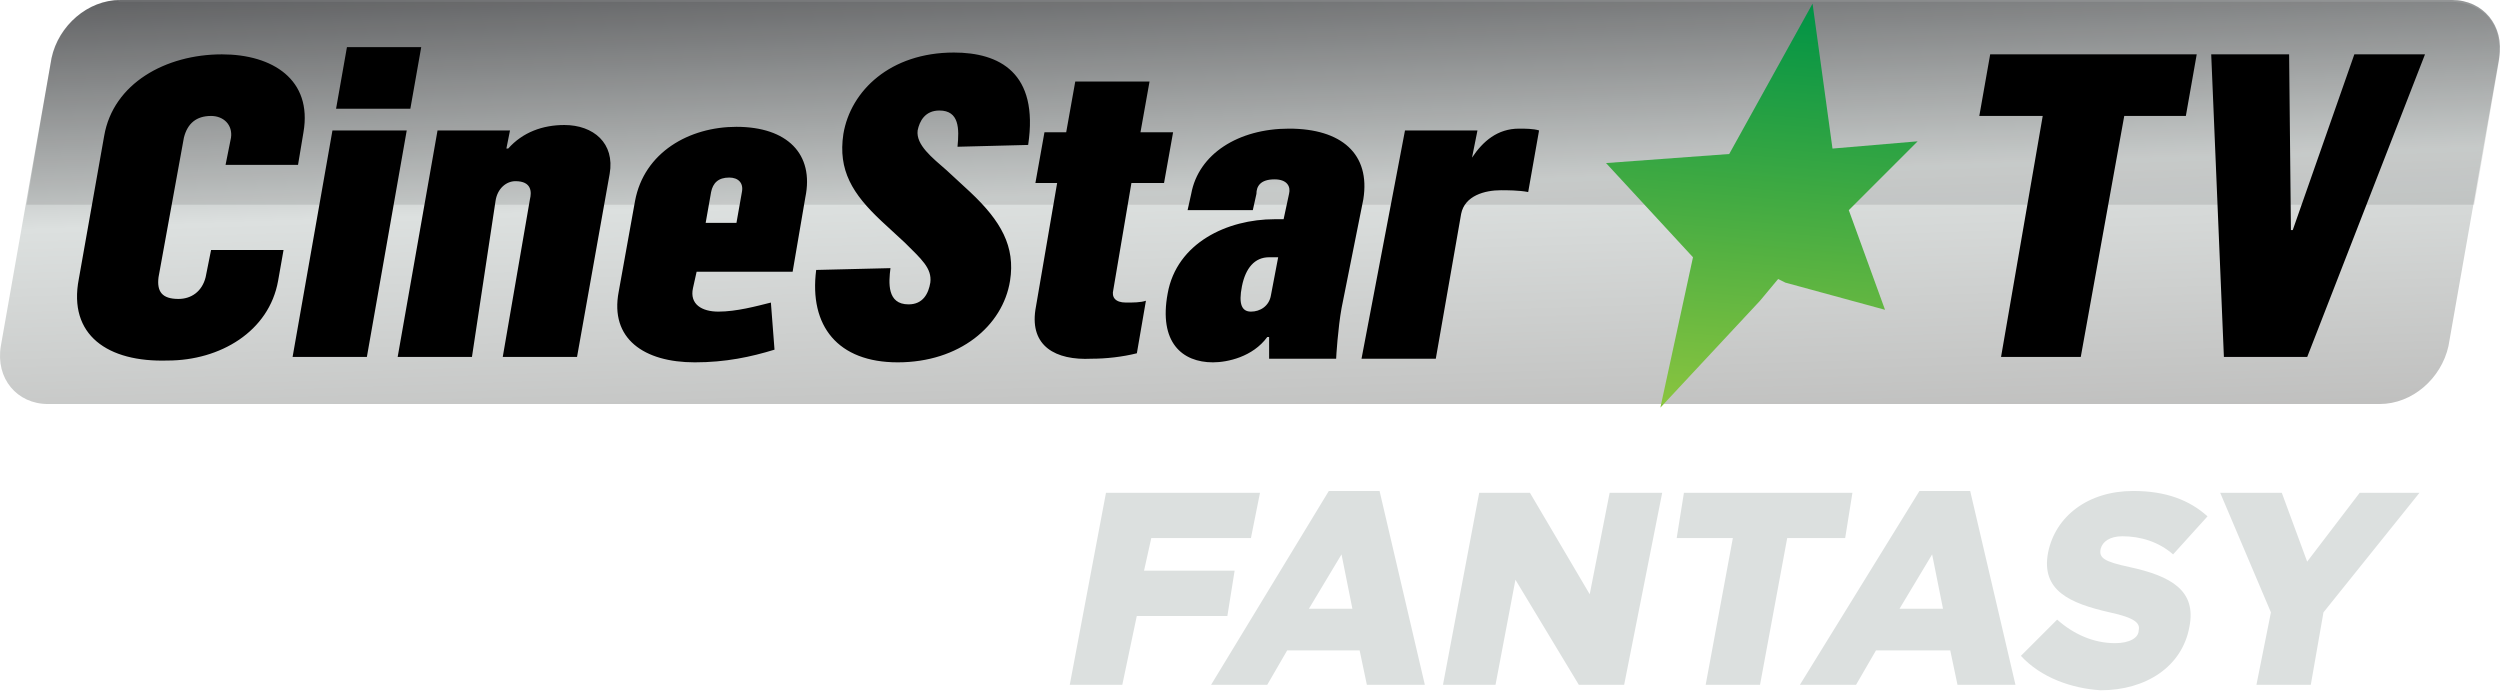
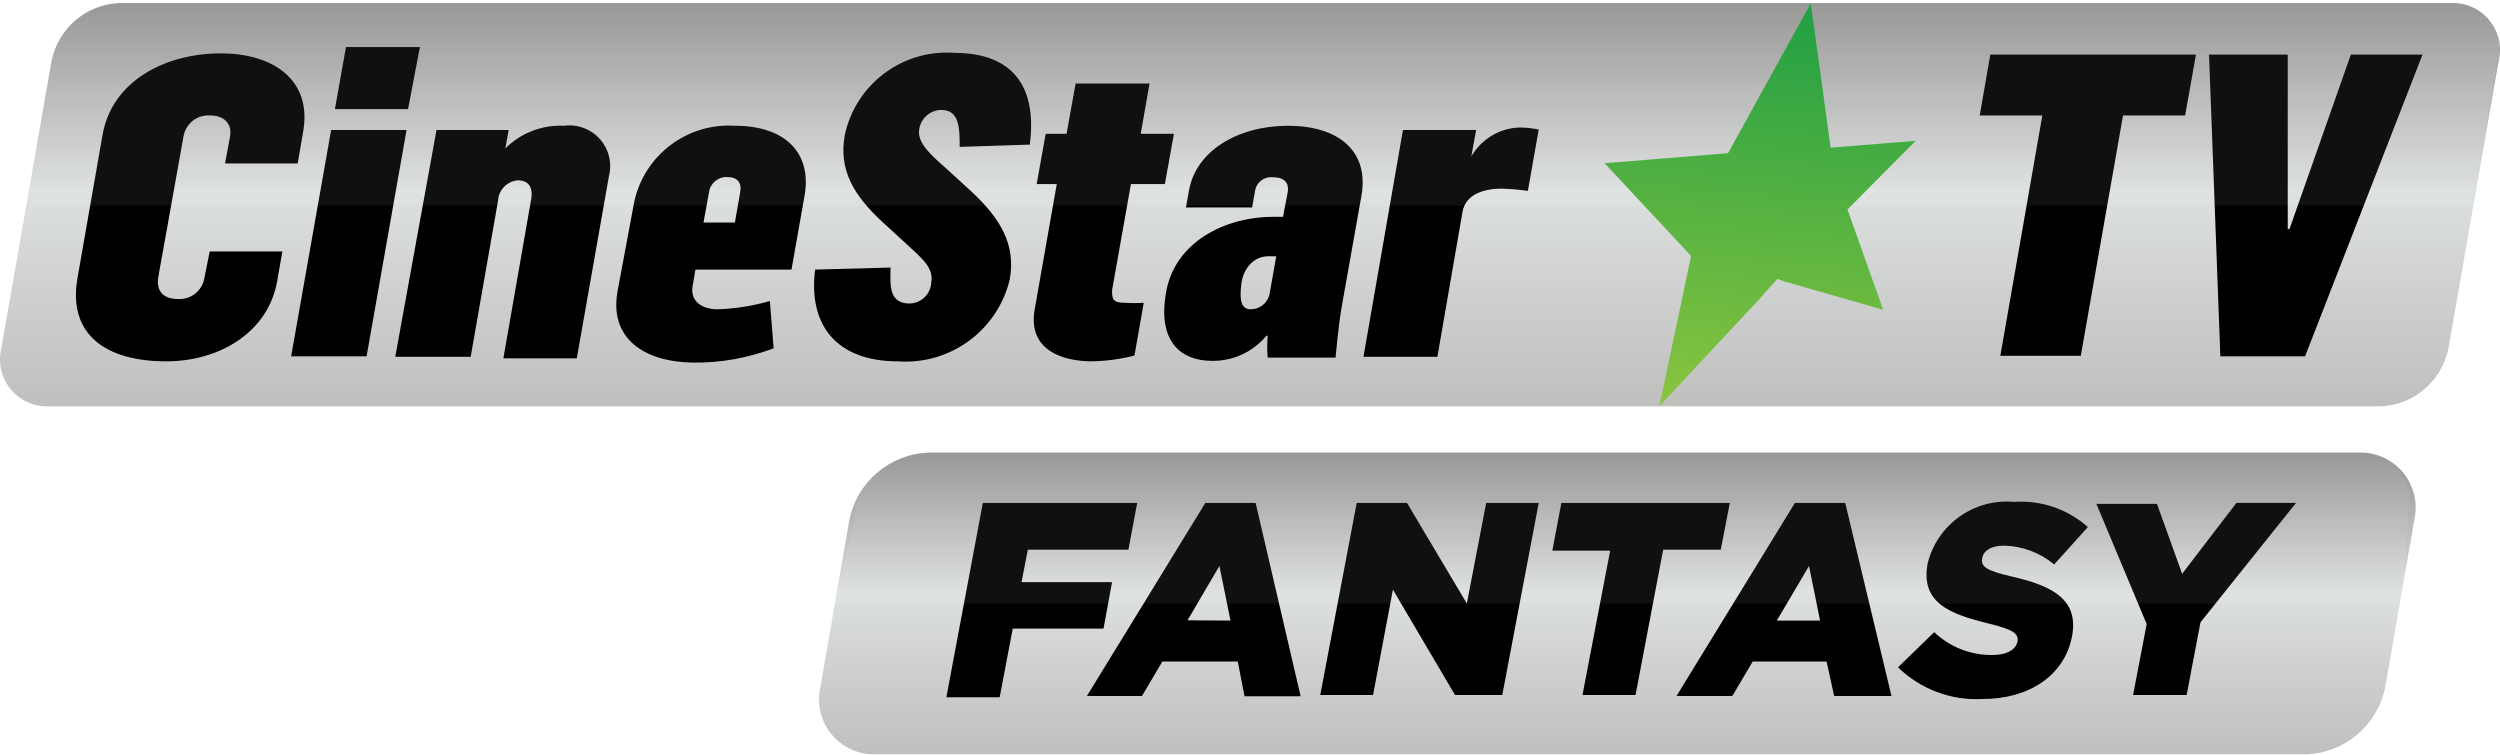
- <svg xmlns="http://www.w3.org/2000/svg" xmlns:xlink="http://www.w3.org/1999/xlink" version="1.1" viewBox="0 0 137.99 38.1">
+ <svg xmlns="http://www.w3.org/2000/svg" xmlns:xlink="http://www.w3.org/1999/xlink" data-name="Layer 2" version="1.1" viewBox="0 0 795.38 240">
  <defs>
-     <path id="v" d="m152.5 77h-118.9c-1.8 0-3.4 1.4-3.8 3.2l-2.8 15.9c-0.3 1.8 0.9 3.2 2.6 3.2h128.7c1.8 0 3.4-1.4 3.8-3.2l2.8-15.9c0.3-1.8-0.9-3.2-2.6-3.2h-9.8z" />
-   </defs>
-   <clipPath id="u">
-     <use width="100%" height="100%" overflow="visible" xlink:href="#v" />
-   </clipPath>
-   <linearGradient id="t" x1="320.02" x2="321.12" y1="335.23" y2="335.23" gradientTransform="matrix(-.84397 -24.168 -24.168 .84397 8468.4 7552.9)" gradientUnits="userSpaceOnUse">
-     <stop stop-color="#BFBFBE" offset="0" />
-     <stop stop-color="#DCE0DF" offset=".534" />
-     <stop stop-color="#6d6e70" offset="1" />
-   </linearGradient>
-   <path transform="translate(-26.954 -77)" d="m26.9 104.1-1-27 139.2-4.9 1 27.1z" clip-path="url(#u)" fill="url(#t)" />
-   <path d="m112.75 6.4h-3.5l0.6-3.4h11.4l-0.6 3.4h-3.4l-2.4 13.3h-4.4zm9.3-3.4h4.3l0.1 9.7h0.1l3.4-9.7h3.9l-6.5 16.7h-4.6zm-117.7 12.4 1.4-7.9c0.5-2.9 3.4-4.5 6.5-4.5 2.8 0 5 1.4 4.5 4.3l-0.3 1.8h-4l0.3-1.5c0.1-0.7-0.4-1.2-1.1-1.2-0.8 0-1.3 0.4-1.5 1.2l-1.4 7.7c-0.1 0.8 0.2 1.2 1.1 1.2 0.7 0 1.3-0.4 1.5-1.2l0.3-1.5h4l-0.3 1.7c-0.5 2.8-3.2 4.4-6.1 4.4-3.3 0.1-5.5-1.4-4.9-4.5m14-8.2h4.1l-2.2 12.5h-4.1zm0.8-4.6h4.1l-0.6 3.4h-4.1zm5 4.6h4l-0.2 1h0.1c0.8-0.9 1.9-1.3 3.1-1.3 1.6 0 2.8 1 2.5 2.7l-1.8 10.1h-4.1l1.5-8.7c0.1-0.4 0.1-1-0.8-1-0.5 0-1 0.4-1.1 1.1l-1.3 8.6h-4.1zm10 8.9 0.9-5c0.5-2.7 3-4.1 5.6-4.1 2.8 0 4.3 1.5 3.8 3.9l-0.7 4.1h-5.3l-0.2 0.9c-0.2 0.9 0.5 1.3 1.4 1.3 1 0 2.1-0.3 2.9-0.5l0.2 2.6c-1.3 0.4-2.7 0.7-4.4 0.7-2.8 0-4.7-1.3-4.2-3.9m6.5-3.8 0.3-1.7c0.1-0.5-0.2-0.8-0.7-0.8-0.6 0-0.9 0.3-1 0.8l-0.3 1.7zm4.4 2.6 4.1-0.1c-0.1 0.8-0.2 2 1 2 0.8 0 1.1-0.6 1.2-1.2 0.1-0.8-0.5-1.3-1.4-2.2l-1.3-1.2c-1.6-1.5-2.4-2.8-2.1-4.8 0.4-2.4 2.6-4.5 6.1-4.5 2.5 0 4.7 1.1 4.1 5.1l-3.9 0.1c0.1-1 0.1-2-1-2-0.8 0-1.1 0.6-1.2 1.1-0.1 0.8 0.8 1.5 1.6 2.2l1.3 1.2c1.7 1.6 2.5 3 2.2 4.9-0.4 2.5-2.8 4.5-6.2 4.5-3.3 0-4.9-2-4.5-5.1m12.1 2.2 1.2-7h-1.2l0.5-2.8h1.2l0.5-2.8h4.1l-0.5 2.8h1.8l-0.5 2.8h-1.8l-1 5.9c-0.1 0.4 0.1 0.7 0.7 0.7 0.4 0 0.8 0 1.1-0.1l-0.5 2.9c-0.8 0.2-1.7 0.3-2.5 0.3-2 0.1-3.4-0.7-3.1-2.7m7.3-0.9c0.5-2.8 3.3-4.1 5.9-4.1h0.5l0.3-1.4c0.1-0.4-0.1-0.8-0.8-0.8-0.8 0-1 0.4-1 0.8l-0.2 0.9h-3.6l0.2-0.9c0.4-2.2 2.6-3.6 5.4-3.6 2.9 0 4.5 1.4 4.1 3.9l-1.2 6c-0.2 1.1-0.3 2.7-0.3 2.8h-3.7v-1.2h-0.1c-0.8 1.1-2.2 1.4-3 1.4-1.7 0-3-1.1-2.5-3.8m5.7 0.1 0.4-2.1h-0.5c-0.8 0-1.3 0.6-1.5 1.6s0 1.4 0.5 1.4 1-0.3 1.1-0.9m7.4-9.1h4l-0.3 1.5c0.6-0.9 1.4-1.6 2.6-1.6 0.3 0 0.8 0 1.1 0.1l-0.6 3.4c-0.5-0.1-1.2-0.1-1.5-0.1-0.9 0-2 0.3-2.2 1.3l-1.4 8h-4.1z" fill="#000" />
-   <path d="m61.046 27.2h8.5l-0.5 2.5h-5.5l-0.4 1.8h5l-0.4 2.5h-5l-0.8 3.8h-2.9zm12.3-0.1h2.8l2.5 10.7h-3.2l-0.4-1.9h-4l-1.1 1.9h-3.1zm1.3 6.5-0.6-3-1.8 3zm7-6.4h2.8l3.3 5.6 1.1-5.6h2.9l-2.1 10.6h-2.5l-3.5-5.8-1.1 5.8h-2.9zm14 2.5h-3.1l0.4-2.5h9.3l-0.4 2.5h-3.2l-1.5 8.1h-3zm10.3-2.6h2.8l2.5 10.7h-3.2l-0.4-1.9h-4.1l-1.1 1.9h-3.1zm1.3 6.5-0.6-3-1.8 3zm4.3 2.6 2-2c0.9 0.8 2 1.3 3.2 1.3 0.8 0 1.3-0.3 1.3-0.7 0.1-0.4-0.2-0.7-1.6-1-2.2-0.5-3.8-1.2-3.4-3.3 0.4-2 2.2-3.4 4.7-3.4 1.8 0 3.1 0.5 4.1 1.4l-1.9 2.1c-0.8-0.7-1.8-1-2.8-1-0.7 0-1.1 0.3-1.2 0.7-0.1 0.5 0.2 0.7 1.6 1 2.3 0.5 3.7 1.3 3.3 3.3-0.4 2.2-2.4 3.5-4.9 3.5-1.6-0.1-3.3-0.7-4.4-1.9m13.8-2.4-2.8-6.6h3.4l1.4 3.8 2.9-3.8h3.3l-5.3 6.6-0.7 4h-3z" fill="#DCE0DF" />
-   <g transform="translate(-26.954 -77)" opacity=".1">
-     <defs>
-       <path id="s" d="m28.4 77h136.6v11.3h-136.6z" />
-     </defs>
-     <clipPath id="r">
-       <use width="100%" height="100%" overflow="visible" xlink:href="#s" />
-     </clipPath>
-     <g clip-path="url(#r)">
-       <defs>
-         <path id="q" d="m33.5 77c-1.7 0-3.4 1.5-3.7 3.2l-1.4 8.2h135.1l1.4-8.1v-0.7c0-1.5-1.1-2.5-2.7-2.5h-128.7z" />
-       </defs>
-       <clipPath id="p">
-         <use width="100%" height="100%" overflow="visible" xlink:href="#q" />
-       </clipPath>
-       <linearGradient id="o" x1="306.33" x2="307.42" y1="369.44" y2="369.44" gradientTransform="matrix(0 -11.206 -11.206 0 4236.6 3519)" gradientUnits="userSpaceOnUse">
-         <stop stop-color="#000" offset="0" />
-         <stop stop-color="#000" offset="1" />
-       </linearGradient>
-       <path d="m28.4 77h136.6v11.3h-136.6z" clip-path="url(#p)" fill="url(#o)" />
-     </g>
-   </g>
-   <g transform="translate(-26.954 -77)">
-     <defs>
-       <path id="n" d="m122.4 85.5-6.8 0.5 4.8 5.2-1.8 8.3 5.5-5.9 1-1.2 0.4 0.2 5.5 1.5-2-5.5 3.8-3.8-4.7 0.4-1.1-8z" />
-     </defs>
-     <clipPath id="m">
-       <use width="100%" height="100%" overflow="visible" xlink:href="#n" />
-     </clipPath>
-     <linearGradient id="l" x1="345.68" x2="346.78" y1="271.66" y2="271.66" gradientTransform="matrix(-1.8128 20.721 20.721 1.8128 -4877 -7578.1)" gradientUnits="userSpaceOnUse">
+     <linearGradient id="a" x1="76.94" x2="76.94" y1="8.76" y2="-.12" gradientUnits="userSpaceOnUse">
+       <stop stop-color="#fff" offset="0" />
+       <stop stop-color="#fff" offset="1" />
+     </linearGradient>
+     <linearGradient id="g" x1="91.1" x2="91.1" y1="32" y2="19.96" gradientTransform="matrix(7.9992 0 0 7.9992 -214.14 -15.984)" gradientUnits="userSpaceOnUse">
+       <stop stop-color="#bfbfbe" offset="0" />
+       <stop stop-color="#dce0df" offset=".53" />
+       <stop stop-color="#92918f" offset="1" />
+     </linearGradient>
+     <linearGradient id="h" x1="97.3" x2="95.43" y1="2" y2="23.42" gradientTransform="matrix(1 0 -.18 1 57.96 0)" gradientUnits="userSpaceOnUse">
      <stop stop-color="#009345" offset="0" />
      <stop stop-color="#8bc53f" offset="1" />
    </linearGradient>
-     <path d="m134.7 77.4-2.1 23.5-18.9-1.6 2-23.6z" clip-path="url(#m)" fill="url(#l)" />
+     <linearGradient id="i" x1="91.33" x2="91.33" y1="24.97" y2="18.39" xlink:href="#a" />
+     <linearGradient id="b" x1="76.48" x2="76.48" y1="18.15" y2="2.11" gradientTransform="matrix(7.9992,0,0,7.9992,-14.497,-15.984)" gradientUnits="userSpaceOnUse">
+       <stop stop-color="#bfbfbe" offset="0" />
+       <stop stop-color="#dce0df" offset=".53" />
+       <stop stop-color="#92918f" offset="1" />
+     </linearGradient>
+     <linearGradient id="c" x1="76.94" x2="76.94" y1="8.76" y2="-.12" gradientUnits="userSpaceOnUse" xlink:href="#a" />
+   </defs>
+   <g transform="translate(-199.64 .00032325)" stroke-width="7.999">
+     <path class="cls-3" d="m979.48 0.975h-741.76a22.958 22.958 0 0 0-21.678 18.398l-15.998 91.51a14.958 14.958 0 0 0 15.118 18.398h741.76a22.958 22.958 0 0 0 21.678-18.398l15.998-91.43a14.958 14.958 0 0 0-15.118-18.478z" fill="url(#b)" />
+   </g>
+   <g transform="translate(-199.64 .00032325)" stroke-width="7.999">
+     <path class="cls-2" d="m849.41 36.731h-19.918l3.36-19.358h65.433l-3.44 19.358h-19.758l-13.439 76.472h-25.597z" />
+     <path class="cls-2" d="m902.45 17.373h25.037v55.514h0.56l19.518-55.514h22.798l-37.356 95.99h-26.957z" />
+     <path class="cls-2" d="m224.28 88.565 7.999-45.755c3.04-16.958 19.758-25.837 37.676-25.837 15.998 0 29.037 7.999 26.157 24.797l-1.76 10.239h-23.118l1.6-8.639c0.72-4.24-2.16-6.639-6.319-6.639a7.999 7.999 0 0 0-8.479 6.639l-7.999 44.555c-0.8 4.399 1.28 7.199 6.159 7.199a7.999 7.999 0 0 0 8.479-6.719l1.68-8.399h23.118l-1.68 9.599c-2.88 15.998-18.158 25.357-35.276 25.357-19.038 0-31.357-8.399-28.237-26.397z" />
+     <path class="cls-2" d="m304.99 41.37h23.997l-12.719 71.992h-23.997zm4.72-26.397h23.518l-3.76 19.758h-23.278z" />
+     <path class="cls-2" d="m338.51 41.37h22.958l-1.04 5.839a24.717 24.717 0 0 1 18.638-7.199 12.959 12.959 0 0 1 14.318 15.998l-10.239 57.994h-23.358l8.879-50.795c0.4-2.48 0-5.839-4.32-5.839a6.879 6.879 0 0 0-6.239 6.399l-8.719 49.755h-23.997z" />
+     <path class="cls-2" d="m396.1 92.725 5.359-28.717a30.797 30.797 0 0 1 31.997-23.997c15.998 0 24.557 8.639 22.158 22.238l-4.16 23.518h-30.557l-0.88 5.04c-0.96 5.199 3.12 7.599 7.999 7.599a67.673 67.673 0 0 0 16.558-2.64l1.2 15.038a69.993 69.993 0 0 1-25.677 4.559c-15.758-0.24-26.637-7.839-23.997-22.638zm37.356-21.918 1.68-9.679c0.56-2.96-0.88-4.8-4.08-4.8a5.599 5.599 0 0 0-5.839 4.8l-1.76 9.679z" />
+     <path class="cls-2" d="m458.97 85.766 23.997-0.64c0 4.399-1.04 11.439 5.999 11.439a7.039 7.039 0 0 0 6.959-6.639c0.8-4.72-2.72-7.519-7.999-12.399l-7.599-6.959c-9.039-8.399-13.919-16.398-11.919-27.597a33.197 33.197 0 0 1 34.876-26.157c14.159 0 26.877 6.399 23.997 29.197l-22.318 0.72c0-5.759 0-11.759-5.839-11.759a7.199 7.199 0 0 0-7.039 6.239c-0.8 4.559 4.8 8.959 8.959 12.719l7.439 6.799c9.599 8.879 14.398 17.198 12.399 28.237a34.076 34.076 0 0 1-35.516 25.997c-19.518 0-28.637-11.439-26.397-29.197z" Googl="true" />
+     <path class="cls-2" d="m528.81 98.564 7.039-39.996h-6.399l2.88-15.998h6.639l2.88-15.998h23.518l-2.8 15.998h10.559l-2.88 15.998h-10.799l-5.999 33.756c0 2.4 0 4 3.76 4a48.475 48.475 0 0 0 6.319 0l-2.96 16.798a59.354 59.354 0 0 1-14.478 1.84c-11.279-0.4-19.198-5.359-17.278-16.398z" />
+     <path class="cls-2" d="m570.64 92.965c2.8-15.998 18.718-23.997 34.236-23.997h2.96l1.52-7.999c0.4-2.56-0.88-4.559-4.639-4.559a5.199 5.199 0 0 0-5.839 4.72l-0.88 4.88h-21.038l0.96-5.439c2.24-12.559 15.518-20.558 31.517-20.558 15.998 0 25.837 7.999 23.358 22.238l-6.319 35.516c-1.12 6.479-1.84 15.438-1.92 15.998h-21.598a40.876 40.876 0 0 1 0-6.959h-0.4a22.078 22.078 0 0 1-17.278 7.999c-10.079 0-17.438-6.239-14.638-21.838zm32.877 0.8 2.16-12.239h-2.48c-4.479 0-7.999 3.6-8.639 8.879-0.64 5.279 0 7.999 3.04 7.999a6.159 6.159 0 0 0 5.919-4.639z" />
+     <path class="cls-2" d="m645.99 41.37h23.278l-1.52 8.399a18.398 18.398 0 0 1 15.038-9.199 29.437 29.437 0 0 1 6.399 0.64l-3.44 19.518a78.712 78.712 0 0 0-8.319-0.72c-5.12 0-11.439 1.52-12.479 7.359l-7.999 46.155h-23.518z" />
+   </g>
+   <g class="cls-4" transform="matrix(7.9992 0 0 7.9992 -214.14 -15.984)" opacity=".25">
+     <path class="cls-5" d="m124.21 2h-92.73a2.85 2.85 0 0 0-2.7 2.3l-1 5.87h97.33l1-5.86a1.87 1.87 0 0 0-1.9-2.31z" fill="url(#c)" opacity=".25" />
+   </g>
+   <path class="cls-6" d="m733.68 239.99a26.637 26.637 0 0 0 25.197-21.438l9.279-53.354a17.518 17.518 0 0 0-17.678-21.198h-454.99a26.717 26.717 0 0 0-25.277 21.518l-9.199 53.034a17.518 17.518 0 0 0 17.678 21.438z" fill="url(#g)" stroke-width="7.999" />
+   <polygon class="cls-7" transform="matrix(7.9992 0 0 7.9992 -214.14 -15.984)" points="97.46 13.09 96.73 13.91 92.77 18.15 94.03 12.18 90.59 8.49 95.5 8.09 98.79 2.13 99.58 7.87 102.96 7.6 100.25 10.33 101.67 14.32 97.73 13.19" fill="url(#h)" fill-rule="evenodd" />
+   <g transform="translate(-199.64 .00032325)" stroke-width="7.999">
+     <path class="cls-2" d="m512.33 160h49.115l-2.8 14.878h-31.997l-2 10.319h28.797l-2.72 14.798h-28.877l-4.16 21.838h-16.958z" />
+     <path class="cls-2" d="m583.12 160h15.998l14.318 61.514h-17.838l-2.16-11.039h-23.997l-6.479 10.959h-17.518zm7.999 37.436-3.52-17.358-10.159 17.278z" />
+     <path class="cls-2" d="m631.28 160h15.998l19.038 31.997 6.159-31.997h16.718l-11.599 61.114h-15.038l-19.758-33.516-6.319 33.516h-16.798z" />
+     <path class="cls-2" d="m711.91 175.2h-18.398l2.88-15.198h53.594l-2.88 14.878h-18.318l-8.799 46.235h-16.878z" />
+     <path class="cls-2" d="m770.7 160h15.998l14.718 61.434h-18.238l-2.4-10.959h-23.518l-6.479 10.959h-17.758zm7.999 37.436-3.52-17.358-10.239 17.358z" />
+     <path class="cls-2" d="m803.5 212.31 11.519-11.199a26.237 26.237 0 0 0 18.478 7.279c4.479 0 7.279-1.52 7.999-4.16 0.48-2.56-1.2-3.92-9.119-5.839-12.479-3.04-21.838-6.639-19.438-19.198a25.917 25.917 0 0 1 27.437-19.518 31.997 31.997 0 0 1 23.518 7.999l-10.719 11.919a25.677 25.677 0 0 0-15.998-5.999c-4.16 0-6.479 1.68-6.879 3.92-0.56 2.8 1.28 4 9.439 5.919 13.439 3.04 21.278 7.599 19.118 19.038-2.4 12.479-13.679 19.918-28.477 19.918a35.756 35.756 0 0 1-26.877-10.079z" />
+     <path class="cls-2" d="m882.61 198.55-15.998-38.236h19.278l7.999 22.238 17.278-22.558h18.958l-30.397 37.996-4.399 23.118h-17.038z" />
+   </g>
+   <g class="cls-4" transform="matrix(7.9992 0 0 7.9992 -214.14 -15.984)" opacity=".25">
+     <path class="cls-8" d="m120.7 20h-57.19a2.87 2.87 0 0 0-2.71 2.3l-0.8 3.7h62.33l0.24-3.75a1.88 1.88 0 0 0-1.87-2.25z" fill="url(#i)" opacity=".25" />
  </g>
</svg>
